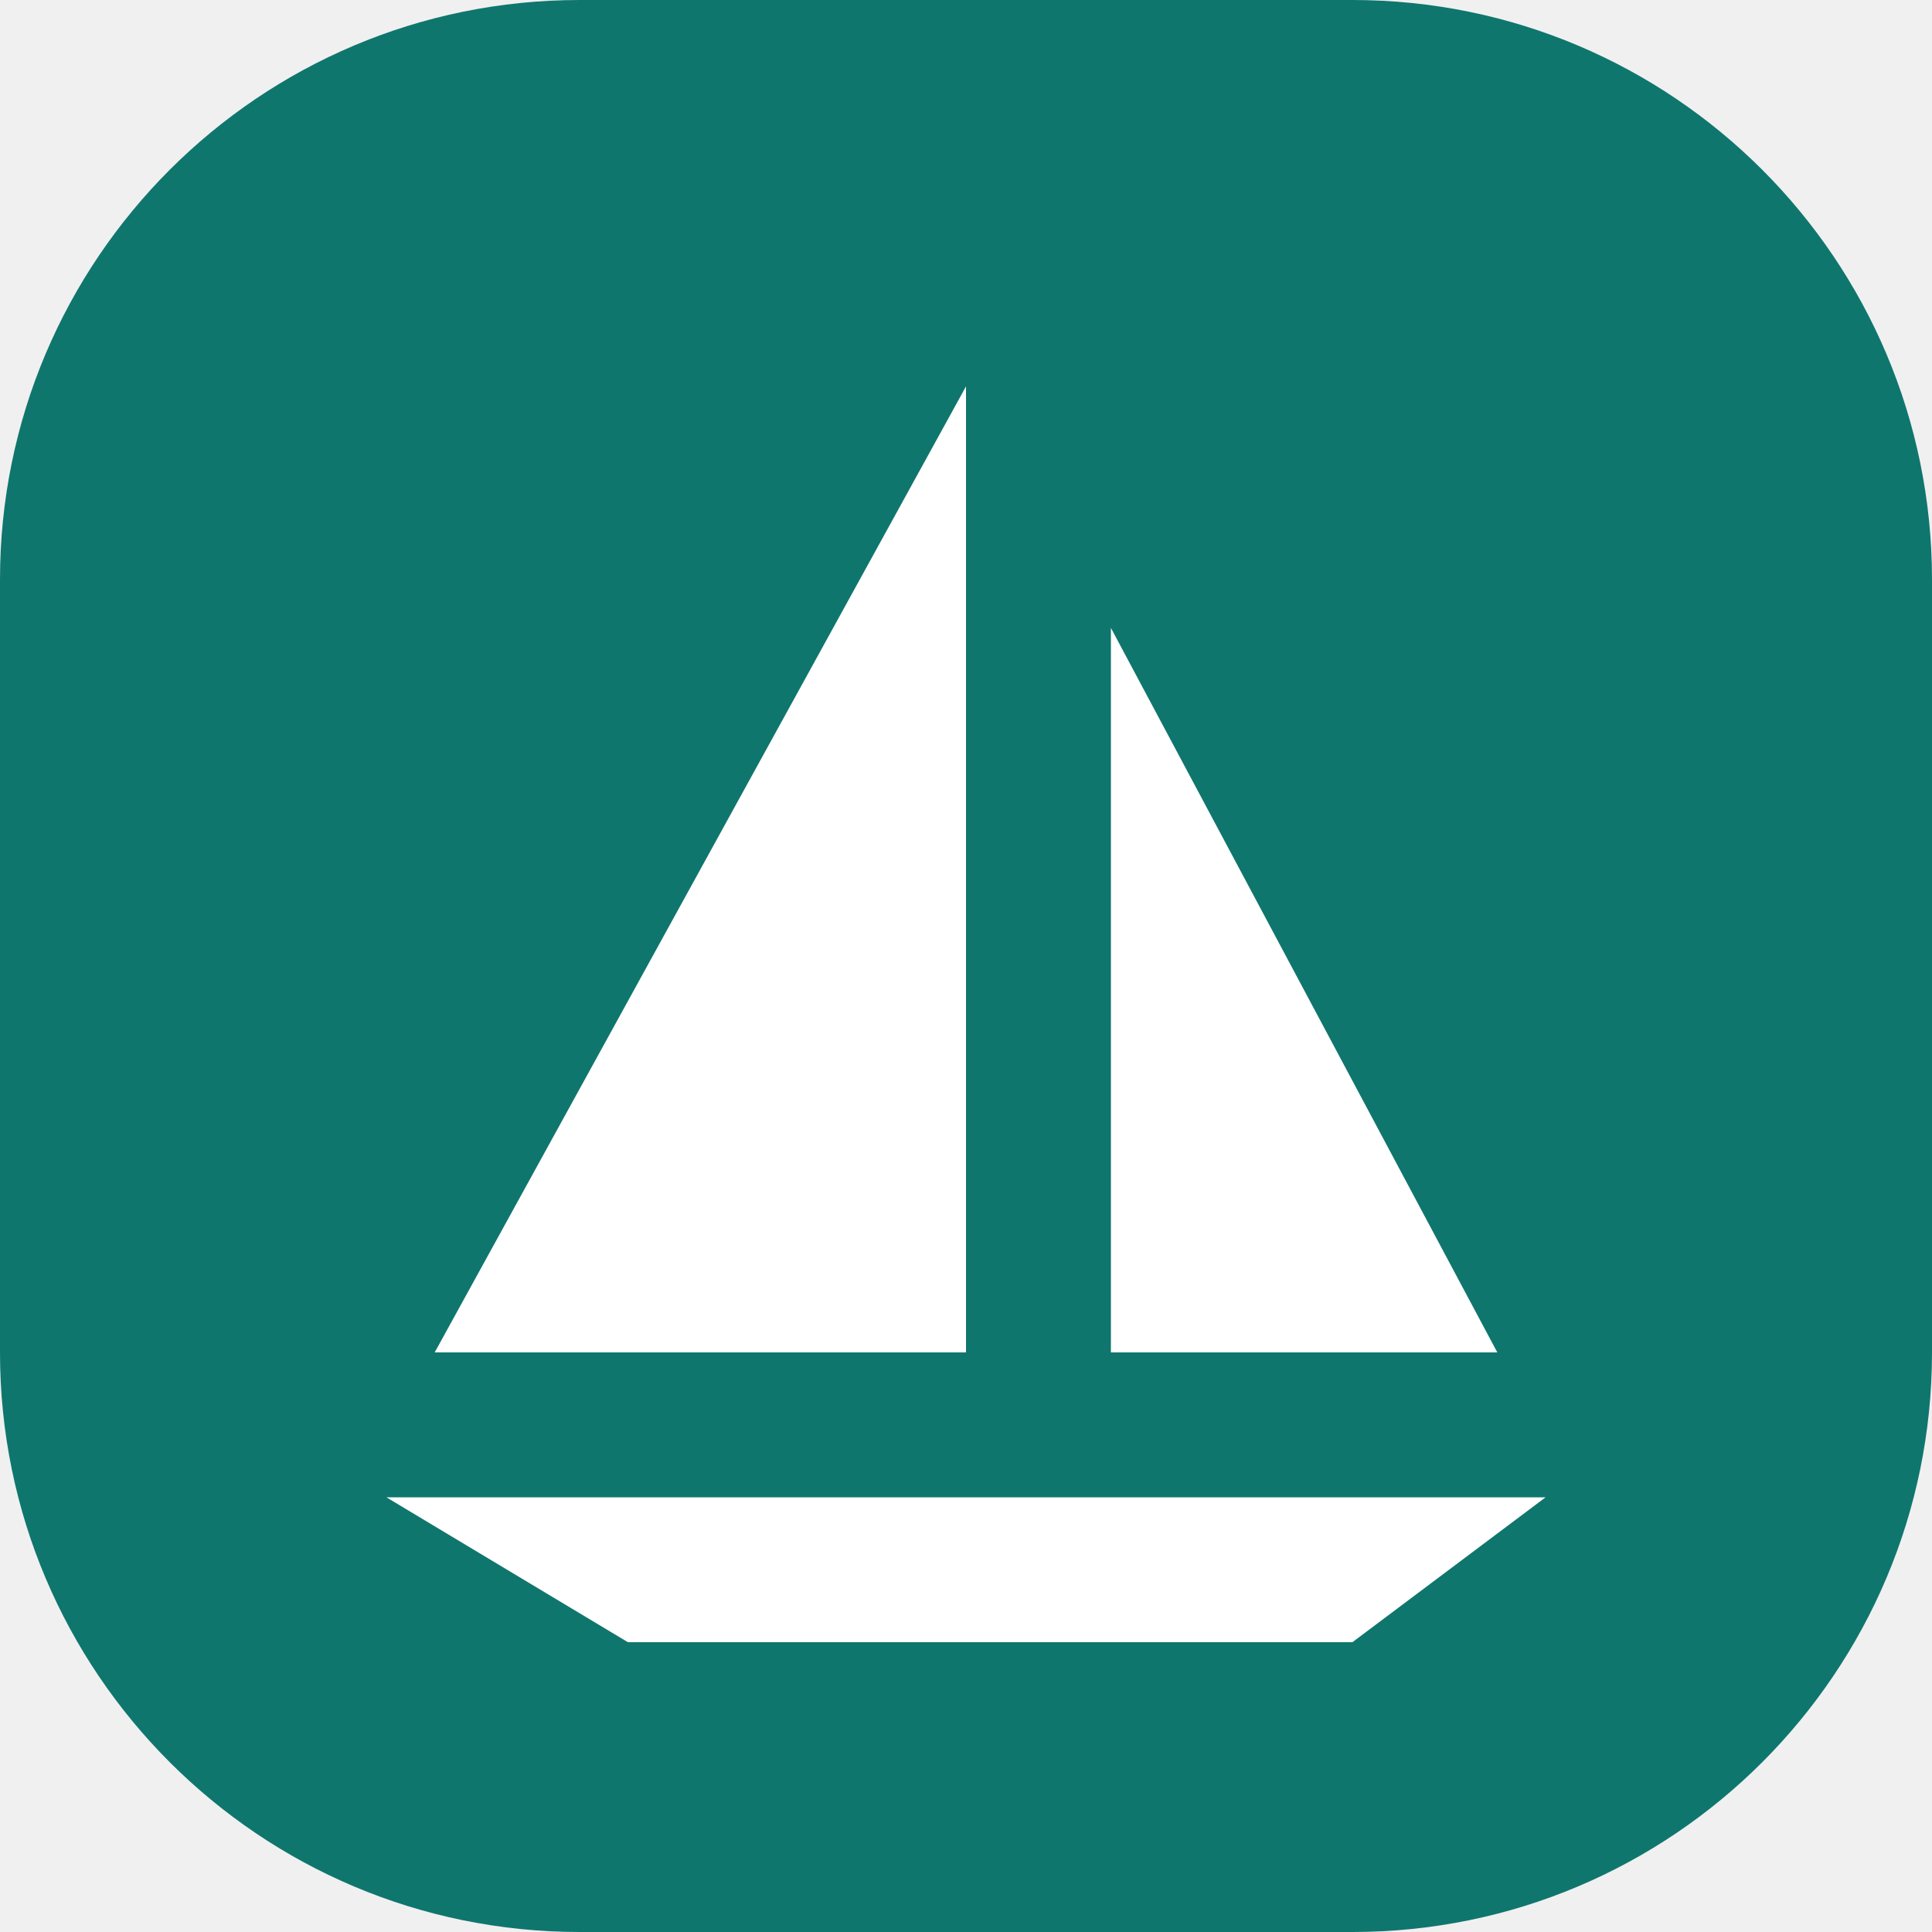
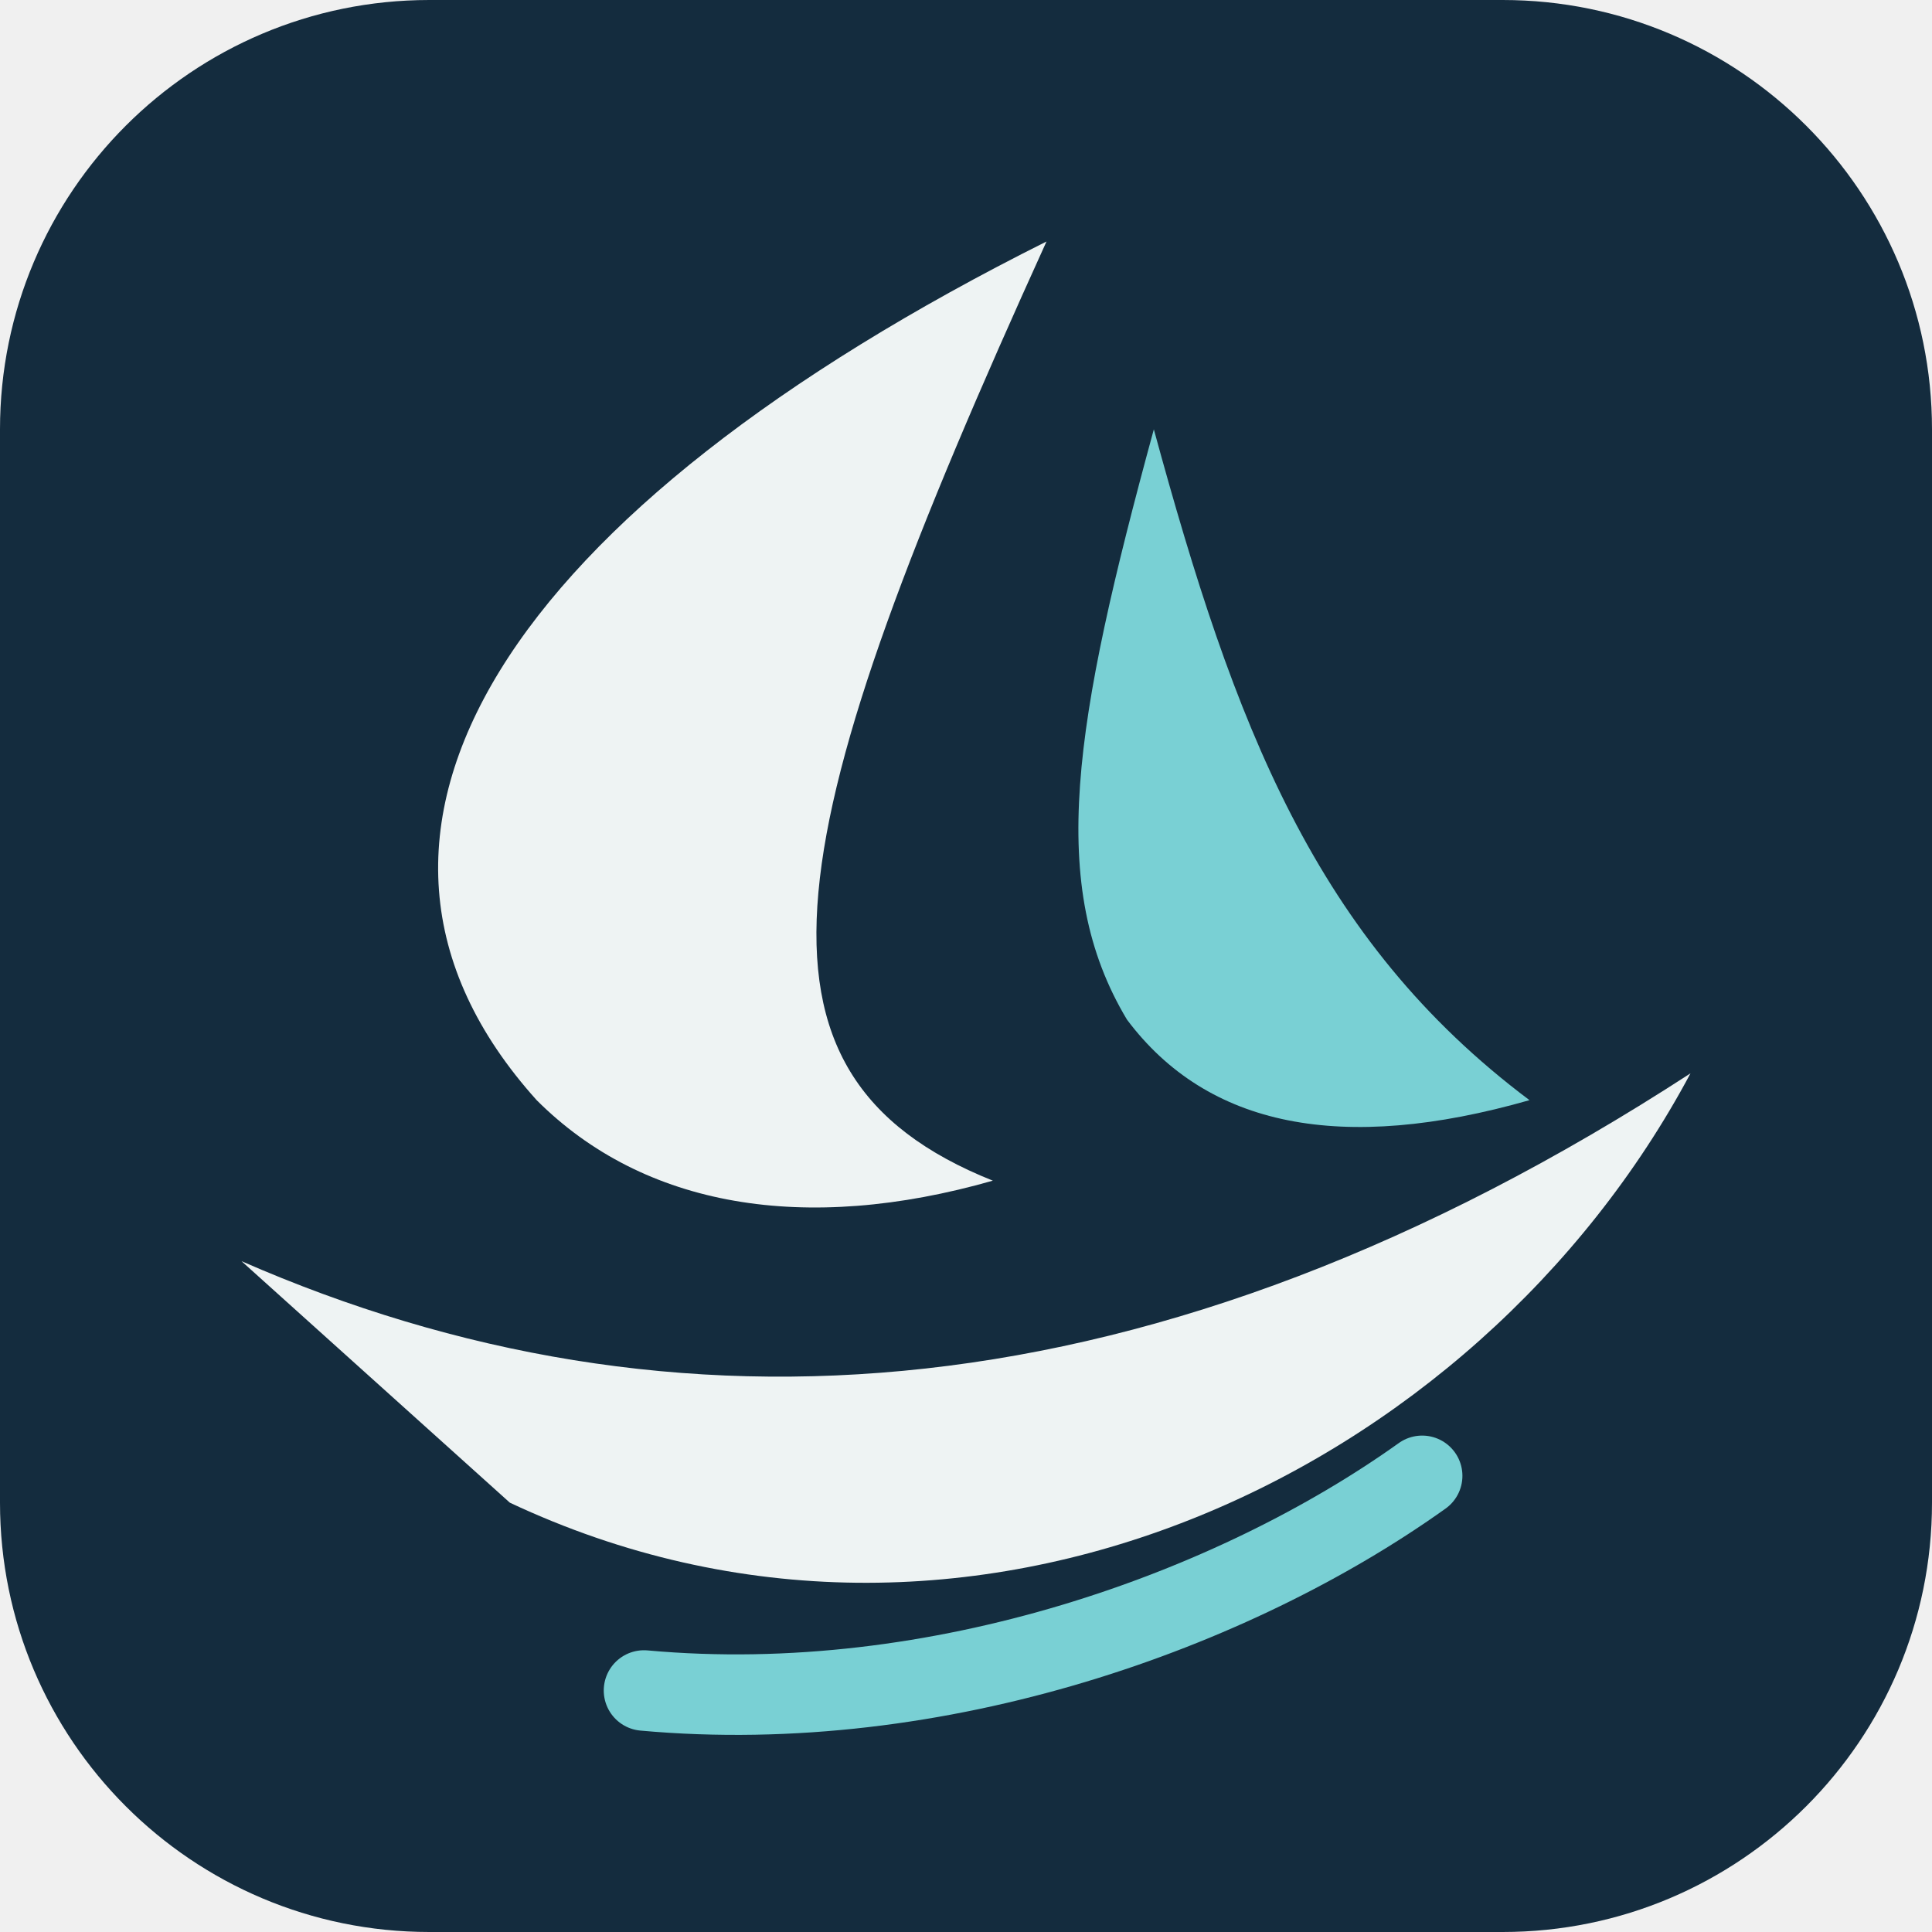
- <svg xmlns="http://www.w3.org/2000/svg" viewBox="0 0 40 40">
-   <rect width="40" height="40" rx="12" fill="#0f766e" />
-   <path d="M20 8v20H9L20 8Zm3 5 8 15h-8V13ZM8 31h24l-4 3H13l-5-3Z" fill="#fff" />
+ <svg xmlns="http://www.w3.org/2000/svg" viewBox="0 0 72 72" fill="none">
+   <rect width="72" height="72" rx="16" fill="#142C3E" />
+   <g transform="translate(4 4)">
+     <path fill="#EEF3F3" d="M35 5C15 15 7 27 16 37c4 4 10 5 17 3-10-4-8-13 2-35Z" />
+     <path fill="#79D0D4" d="M39 12c-3 11-4 17-1 22 3 4 8 5 15 3-8-6-11-14-14-25Z" />
+     <path fill="#EEF3F3" d="M5 43c16 7 34 6 54-7-8 15-27 24-44 16L5 43Z" />
+     <path stroke="#79D0D4" stroke-width="3" stroke-linecap="round" d="M20 59c11 1 22-3 29-8" />
+   </g>
</svg>
